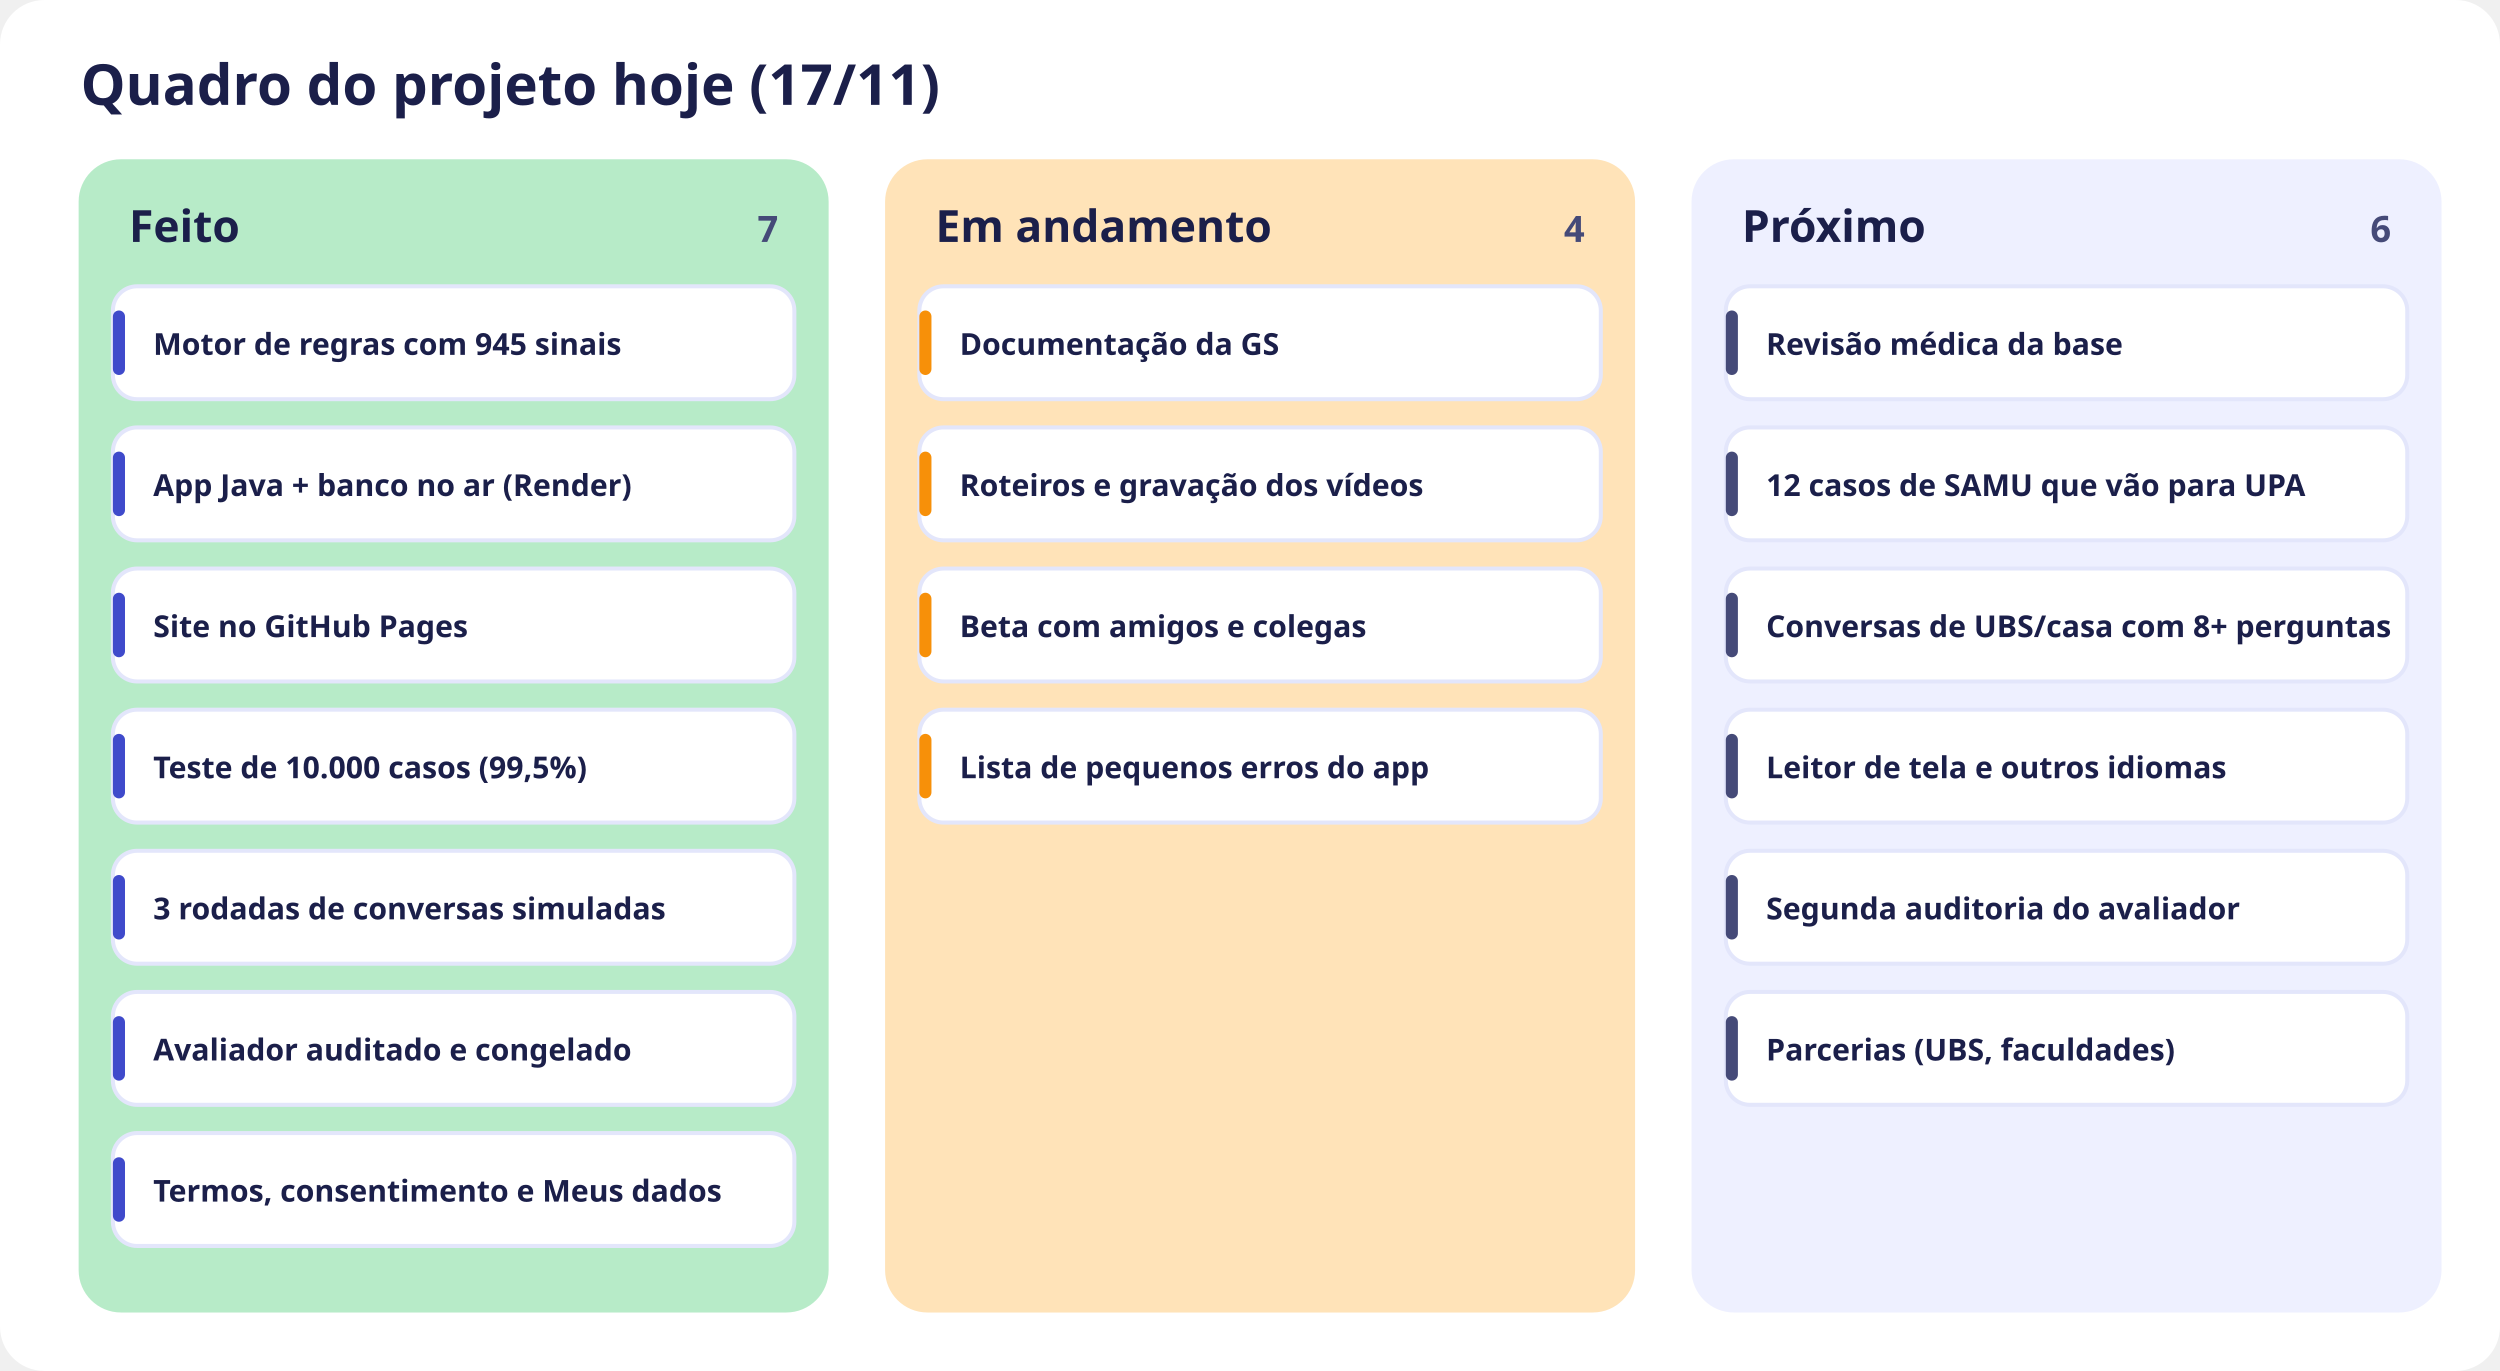
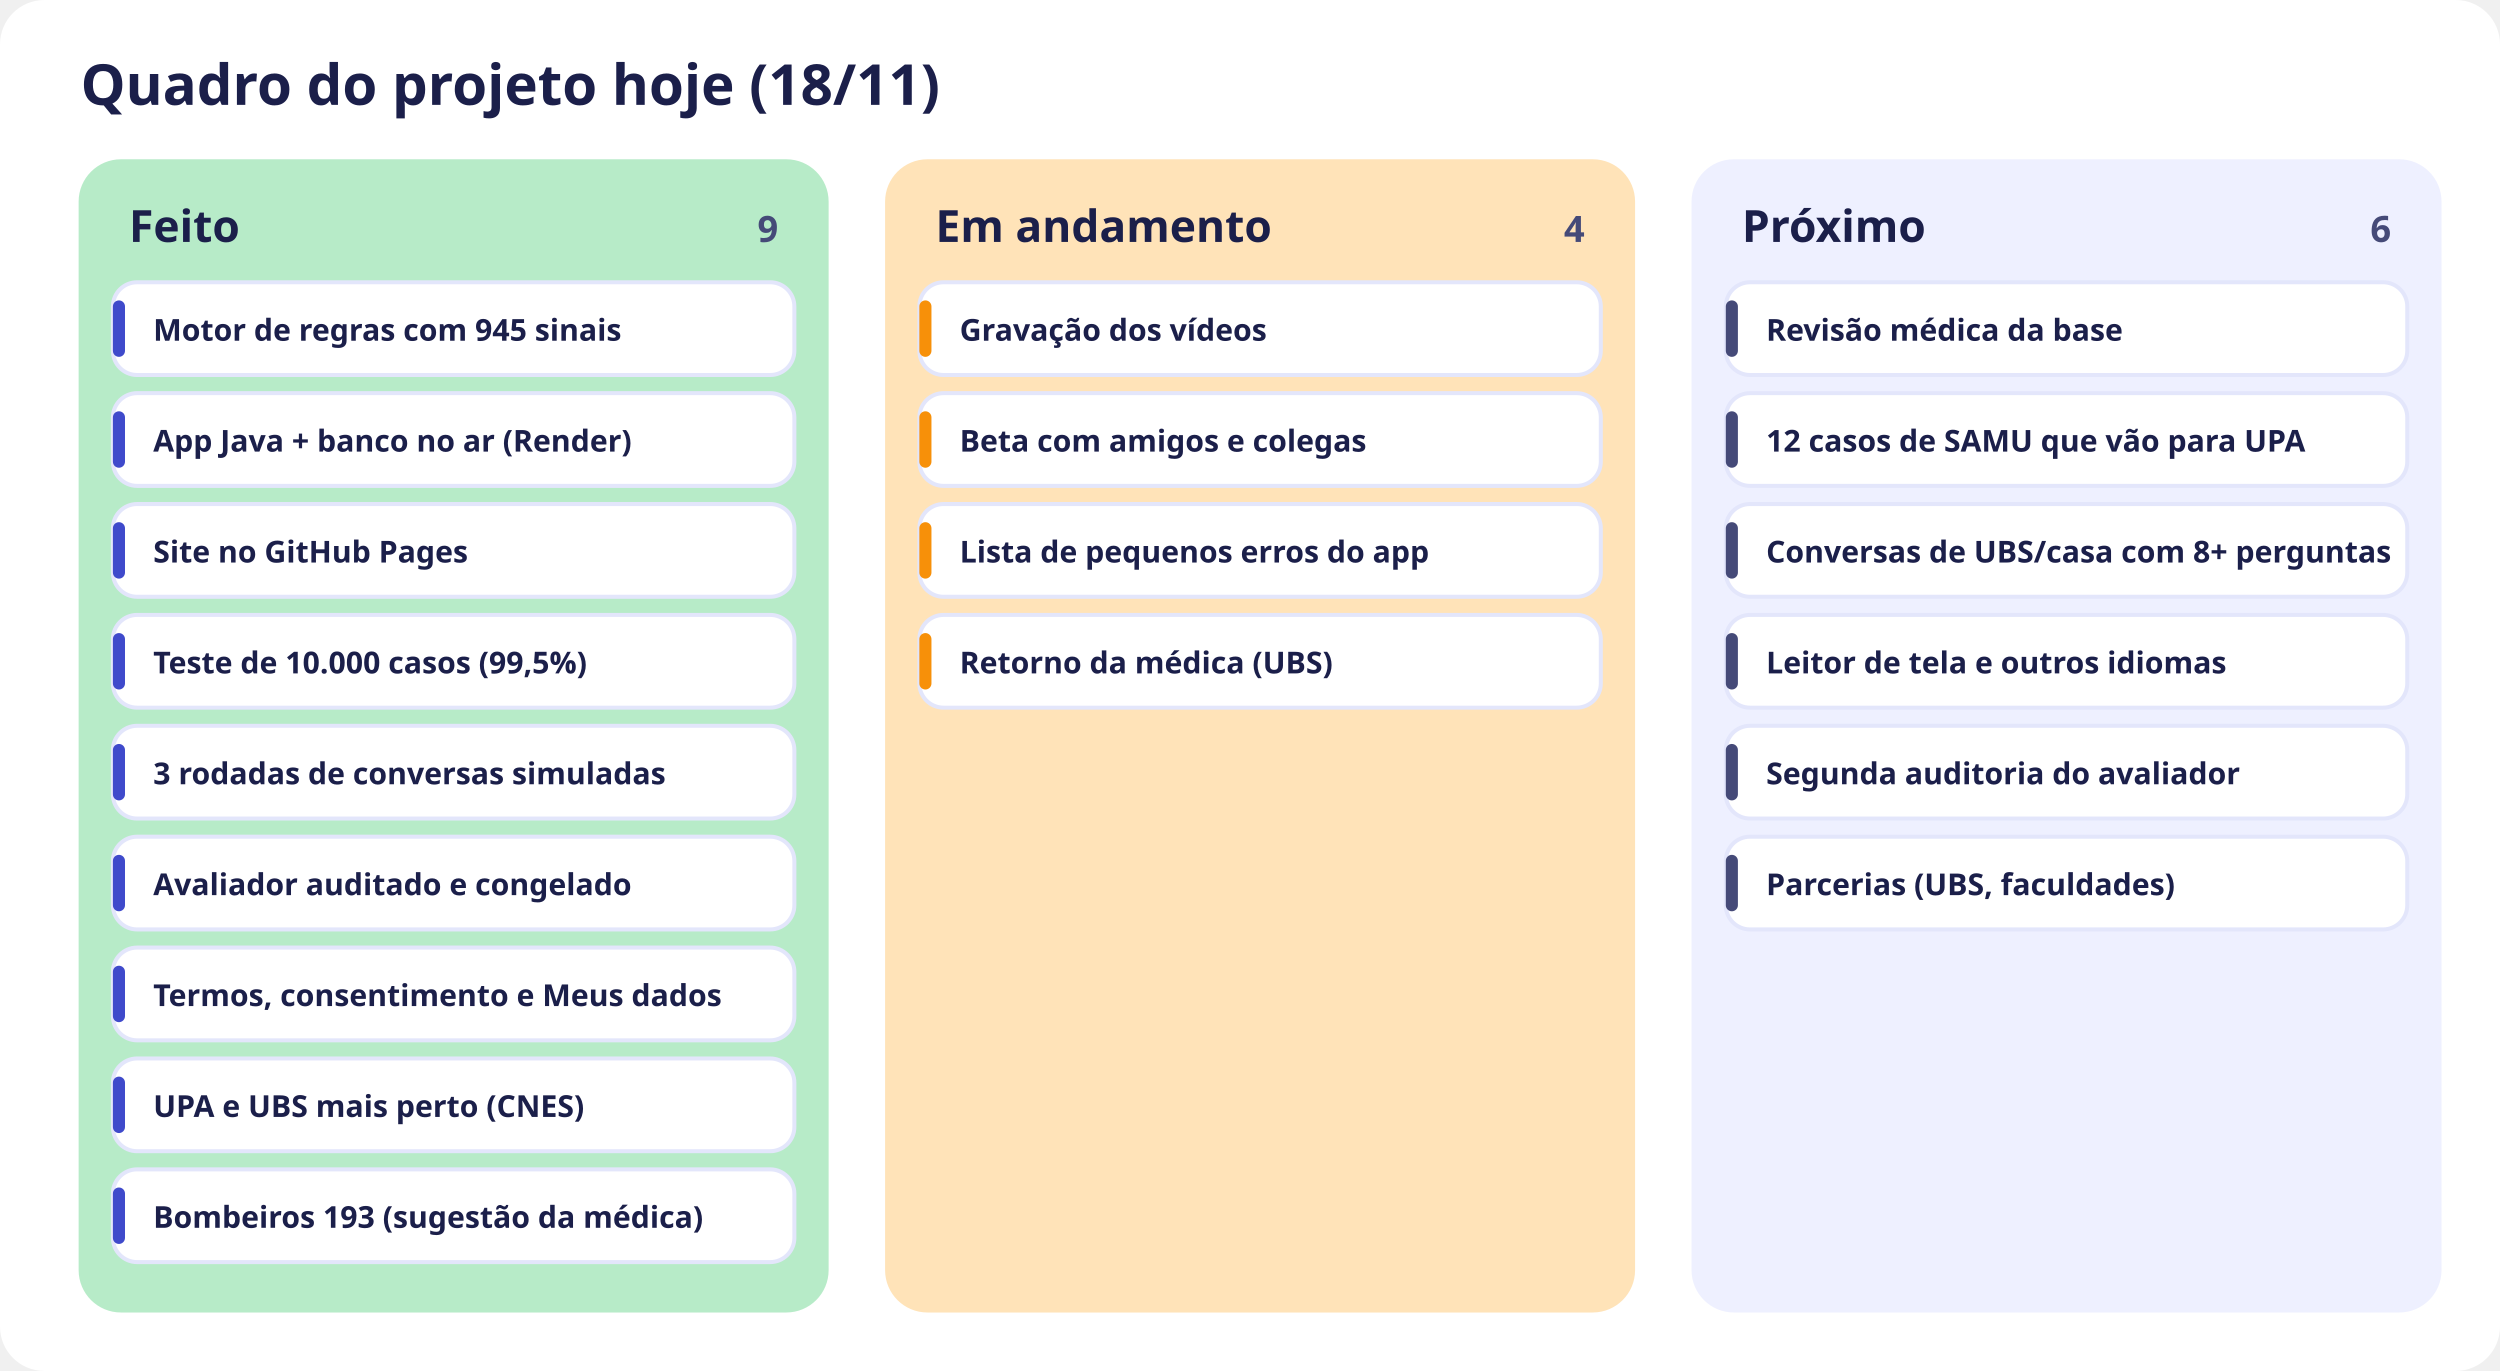
<svg xmlns="http://www.w3.org/2000/svg" width="1240" height="680" viewBox="0 0 1240 680">
  <rect x="0" y="0" width="1240" height="680" rx="22" fill="#FFFFFF" />
-   <text x="40" y="52" font-family="Fredoka" font-size="28" font-weight="600" fill="#1B1F4A" text-anchor="start">Quadro do projeto hoje (17/11)</text>
+   <text x="40" y="52" font-family="Fredoka" font-size="28" font-weight="600" fill="#1B1F4A" text-anchor="start">Quadro do projeto hoje (18/11)</text>
  <rect x="40" y="80" width="370" height="570" rx="20" fill="#B7EBC8" stroke="#B7EBC8" stroke-width="2" opacity="1" />
  <text x="64" y="120" font-family="Fredoka" font-size="22" font-weight="600" fill="#1B1F4A" text-anchor="start">Feito</text>
-   <text x="386" y="120" font-family="Fredoka" font-size="18" font-weight="600" fill="#454A78" text-anchor="end">7</text>
-   <rect x="56" y="142" width="338" height="56" rx="12" fill="#FFFFFF" stroke="#E3E6FB" stroke-width="2" opacity="1" />
-   <rect x="56" y="154" width="6" height="32" rx="3" fill="#3F4ACB" />
-   <text x="76" y="176" font-family="Nunito" font-size="15" font-weight="700" fill="#1B1F4A" text-anchor="start">Motor de regras com 945 sinais</text>
-   <rect x="56" y="212" width="338" height="56" rx="12" fill="#FFFFFF" stroke="#E3E6FB" stroke-width="2" opacity="1" />
-   <rect x="56" y="224" width="6" height="32" rx="3" fill="#3F4ACB" />
-   <text x="76" y="246" font-family="Nunito" font-size="15" font-weight="700" fill="#1B1F4A" text-anchor="start">App Java + banco no ar (Render)</text>
-   <rect x="56" y="282" width="338" height="56" rx="12" fill="#FFFFFF" stroke="#E3E6FB" stroke-width="2" opacity="1" />
-   <rect x="56" y="294" width="6" height="32" rx="3" fill="#3F4ACB" />
-   <text x="76" y="316" font-family="Nunito" font-size="15" font-weight="700" fill="#1B1F4A" text-anchor="start">Site no GitHub Pages</text>
-   <rect x="56" y="352" width="338" height="56" rx="12" fill="#FFFFFF" stroke="#E3E6FB" stroke-width="2" opacity="1" />
-   <rect x="56" y="364" width="6" height="32" rx="3" fill="#3F4ACB" />
-   <text x="76" y="386" font-family="Nunito" font-size="15" font-weight="700" fill="#1B1F4A" text-anchor="start">Teste de 10.000 casos (99,5%)</text>
-   <rect x="56" y="422" width="338" height="56" rx="12" fill="#FFFFFF" stroke="#E3E6FB" stroke-width="2" opacity="1" />
-   <rect x="56" y="434" width="6" height="32" rx="3" fill="#3F4ACB" />
-   <text x="76" y="456" font-family="Nunito" font-size="15" font-weight="700" fill="#1B1F4A" text-anchor="start">3 rodadas de conversas simuladas</text>
-   <rect x="56" y="492" width="338" height="56" rx="12" fill="#FFFFFF" stroke="#E3E6FB" stroke-width="2" opacity="1" />
-   <rect x="56" y="504" width="6" height="32" rx="3" fill="#3F4ACB" />
-   <text x="76" y="526" font-family="Nunito" font-size="15" font-weight="700" fill="#1B1F4A" text-anchor="start">Avaliador auditado e congelado</text>
-   <rect x="56" y="562" width="338" height="56" rx="12" fill="#FFFFFF" stroke="#E3E6FB" stroke-width="2" opacity="1" />
-   <rect x="56" y="574" width="6" height="32" rx="3" fill="#3F4ACB" />
-   <text x="76" y="596" font-family="Nunito" font-size="15" font-weight="700" fill="#1B1F4A" text-anchor="start">Termos, consentimento e Meus dados</text>
+   <text x="386" y="120" font-family="Fredoka" font-size="18" font-weight="600" fill="#454A78" text-anchor="end">9</text>
+   <rect x="56" y="140" width="338" height="46" rx="12" fill="#FFFFFF" stroke="#E3E6FB" stroke-width="2" opacity="1" />
+   <rect x="56" y="149" width="6" height="28" rx="3" fill="#3F4ACB" />
+   <text x="76" y="169" font-family="Nunito" font-size="15" font-weight="700" fill="#1B1F4A" text-anchor="start">Motor de regras com 945 sinais</text>
+   <rect x="56" y="195" width="338" height="46" rx="12" fill="#FFFFFF" stroke="#E3E6FB" stroke-width="2" opacity="1" />
+   <rect x="56" y="204" width="6" height="28" rx="3" fill="#3F4ACB" />
+   <text x="76" y="224" font-family="Nunito" font-size="15" font-weight="700" fill="#1B1F4A" text-anchor="start">App Java + banco no ar (Render)</text>
+   <rect x="56" y="250" width="338" height="46" rx="12" fill="#FFFFFF" stroke="#E3E6FB" stroke-width="2" opacity="1" />
+   <rect x="56" y="259" width="6" height="28" rx="3" fill="#3F4ACB" />
+   <text x="76" y="279" font-family="Nunito" font-size="15" font-weight="700" fill="#1B1F4A" text-anchor="start">Site no GitHub Pages</text>
+   <rect x="56" y="305" width="338" height="46" rx="12" fill="#FFFFFF" stroke="#E3E6FB" stroke-width="2" opacity="1" />
+   <rect x="56" y="314" width="6" height="28" rx="3" fill="#3F4ACB" />
+   <text x="76" y="334" font-family="Nunito" font-size="15" font-weight="700" fill="#1B1F4A" text-anchor="start">Teste de 10.000 casos (99,5%)</text>
+   <rect x="56" y="360" width="338" height="46" rx="12" fill="#FFFFFF" stroke="#E3E6FB" stroke-width="2" opacity="1" />
+   <rect x="56" y="369" width="6" height="28" rx="3" fill="#3F4ACB" />
+   <text x="76" y="389" font-family="Nunito" font-size="15" font-weight="700" fill="#1B1F4A" text-anchor="start">3 rodadas de conversas simuladas</text>
+   <rect x="56" y="415" width="338" height="46" rx="12" fill="#FFFFFF" stroke="#E3E6FB" stroke-width="2" opacity="1" />
+   <rect x="56" y="424" width="6" height="28" rx="3" fill="#3F4ACB" />
+   <text x="76" y="444" font-family="Nunito" font-size="15" font-weight="700" fill="#1B1F4A" text-anchor="start">Avaliador auditado e congelado</text>
+   <rect x="56" y="470" width="338" height="46" rx="12" fill="#FFFFFF" stroke="#E3E6FB" stroke-width="2" opacity="1" />
+   <rect x="56" y="479" width="6" height="28" rx="3" fill="#3F4ACB" />
+   <text x="76" y="499" font-family="Nunito" font-size="15" font-weight="700" fill="#1B1F4A" text-anchor="start">Termos, consentimento e Meus dados</text>
+   <rect x="56" y="525" width="338" height="46" rx="12" fill="#FFFFFF" stroke="#E3E6FB" stroke-width="2" opacity="1" />
+   <rect x="56" y="534" width="6" height="28" rx="3" fill="#3F4ACB" />
+   <text x="76" y="554" font-family="Nunito" font-size="15" font-weight="700" fill="#1B1F4A" text-anchor="start">UPA e UBS mais perto (CNES)</text>
+   <rect x="56" y="580" width="338" height="46" rx="12" fill="#FFFFFF" stroke="#E3E6FB" stroke-width="2" opacity="1" />
+   <rect x="56" y="589" width="6" height="28" rx="3" fill="#3F4ACB" />
+   <text x="76" y="609" font-family="Nunito" font-size="15" font-weight="700" fill="#1B1F4A" text-anchor="start">Bombeiros 193 (sugestão da médica)</text>
  <rect x="440" y="80" width="370" height="570" rx="20" fill="#FFE3B8" stroke="#FFE3B8" stroke-width="2" opacity="1" />
  <text x="464" y="120" font-family="Fredoka" font-size="22" font-weight="600" fill="#1B1F4A" text-anchor="start">Em andamento</text>
  <text x="786" y="120" font-family="Fredoka" font-size="18" font-weight="600" fill="#454A78" text-anchor="end">4</text>
-   <rect x="456" y="142" width="338" height="56" rx="12" fill="#FFFFFF" stroke="#E3E6FB" stroke-width="2" opacity="1" />
-   <rect x="456" y="154" width="6" height="32" rx="3" fill="#F79009" />
-   <text x="476" y="176" font-family="Nunito" font-size="15" font-weight="700" fill="#1B1F4A" text-anchor="start">Documentação da GS</text>
-   <rect x="456" y="212" width="338" height="56" rx="12" fill="#FFFFFF" stroke="#E3E6FB" stroke-width="2" opacity="1" />
-   <rect x="456" y="224" width="6" height="32" rx="3" fill="#F79009" />
-   <text x="476" y="246" font-family="Nunito" font-size="15" font-weight="700" fill="#1B1F4A" text-anchor="start">Roteiros e gravação dos vídeos</text>
-   <rect x="456" y="282" width="338" height="56" rx="12" fill="#FFFFFF" stroke="#E3E6FB" stroke-width="2" opacity="1" />
-   <rect x="456" y="294" width="6" height="32" rx="3" fill="#F79009" />
-   <text x="476" y="316" font-family="Nunito" font-size="15" font-weight="700" fill="#1B1F4A" text-anchor="start">Beta com amigos e colegas</text>
-   <rect x="456" y="352" width="338" height="56" rx="12" fill="#FFFFFF" stroke="#E3E6FB" stroke-width="2" opacity="1" />
-   <rect x="456" y="364" width="6" height="32" rx="3" fill="#F79009" />
-   <text x="476" y="386" font-family="Nunito" font-size="15" font-weight="700" fill="#1B1F4A" text-anchor="start">Lista de pequenos erros do app</text>
+   <rect x="456" y="140" width="338" height="46" rx="12" fill="#FFFFFF" stroke="#E3E6FB" stroke-width="2" opacity="1" />
+   <rect x="456" y="149" width="6" height="28" rx="3" fill="#F79009" />
+   <text x="476" y="169" font-family="Nunito" font-size="15" font-weight="700" fill="#1B1F4A" text-anchor="start">Gravação dos vídeos</text>
+   <rect x="456" y="195" width="338" height="46" rx="12" fill="#FFFFFF" stroke="#E3E6FB" stroke-width="2" opacity="1" />
+   <rect x="456" y="204" width="6" height="28" rx="3" fill="#F79009" />
+   <text x="476" y="224" font-family="Nunito" font-size="15" font-weight="700" fill="#1B1F4A" text-anchor="start">Beta com amigos e colegas</text>
+   <rect x="456" y="250" width="338" height="46" rx="12" fill="#FFFFFF" stroke="#E3E6FB" stroke-width="2" opacity="1" />
+   <rect x="456" y="259" width="6" height="28" rx="3" fill="#F79009" />
+   <text x="476" y="279" font-family="Nunito" font-size="15" font-weight="700" fill="#1B1F4A" text-anchor="start">Lista de pequenos erros do app</text>
+   <rect x="456" y="305" width="338" height="46" rx="12" fill="#FFFFFF" stroke="#E3E6FB" stroke-width="2" opacity="1" />
+   <rect x="456" y="314" width="6" height="28" rx="3" fill="#F79009" />
+   <text x="476" y="334" font-family="Nunito" font-size="15" font-weight="700" fill="#1B1F4A" text-anchor="start">Retorno da médica (UBS)</text>
  <rect x="840" y="80" width="370" height="570" rx="20" fill="#EEF0FF" stroke="#EEF0FF" stroke-width="2" opacity="1" />
  <text x="864" y="120" font-family="Fredoka" font-size="22" font-weight="600" fill="#1B1F4A" text-anchor="start">Próximo</text>
  <text x="1186" y="120" font-family="Fredoka" font-size="18" font-weight="600" fill="#454A78" text-anchor="end">6</text>
-   <rect x="856" y="142" width="338" height="56" rx="12" fill="#FFFFFF" stroke="#E3E6FB" stroke-width="2" opacity="1" />
-   <rect x="856" y="154" width="6" height="32" rx="3" fill="#454A78" />
-   <text x="876" y="176" font-family="Nunito" font-size="15" font-weight="700" fill="#1B1F4A" text-anchor="start">Revisão médica da base</text>
-   <rect x="856" y="212" width="338" height="56" rx="12" fill="#FFFFFF" stroke="#E3E6FB" stroke-width="2" opacity="1" />
-   <rect x="856" y="224" width="6" height="32" rx="3" fill="#454A78" />
-   <text x="876" y="246" font-family="Nunito" font-size="15" font-weight="700" fill="#1B1F4A" text-anchor="start">12 casos de SAMU que vão para UPA</text>
-   <rect x="856" y="282" width="338" height="56" rx="12" fill="#FFFFFF" stroke="#E3E6FB" stroke-width="2" opacity="1" />
-   <rect x="856" y="294" width="6" height="32" rx="3" fill="#454A78" />
-   <text x="876" y="316" font-family="Nunito" font-size="15" font-weight="700" fill="#1B1F4A" text-anchor="start">Conversas de UBS/casa com 8+ perguntas</text>
-   <rect x="856" y="352" width="338" height="56" rx="12" fill="#FFFFFF" stroke="#E3E6FB" stroke-width="2" opacity="1" />
-   <rect x="856" y="364" width="6" height="32" rx="3" fill="#454A78" />
-   <text x="876" y="386" font-family="Nunito" font-size="15" font-weight="700" fill="#1B1F4A" text-anchor="start">Leitor de tela e outros idiomas</text>
-   <rect x="856" y="422" width="338" height="56" rx="12" fill="#FFFFFF" stroke="#E3E6FB" stroke-width="2" opacity="1" />
-   <rect x="856" y="434" width="6" height="32" rx="3" fill="#454A78" />
-   <text x="876" y="456" font-family="Nunito" font-size="15" font-weight="700" fill="#1B1F4A" text-anchor="start">Segunda auditoria do avaliador</text>
-   <rect x="856" y="492" width="338" height="56" rx="12" fill="#FFFFFF" stroke="#E3E6FB" stroke-width="2" opacity="1" />
-   <rect x="856" y="504" width="6" height="32" rx="3" fill="#454A78" />
-   <text x="876" y="526" font-family="Nunito" font-size="15" font-weight="700" fill="#1B1F4A" text-anchor="start">Parcerias (UBS, faculdades)</text>
+   <rect x="856" y="140" width="338" height="46" rx="12" fill="#FFFFFF" stroke="#E3E6FB" stroke-width="2" opacity="1" />
+   <rect x="856" y="149" width="6" height="28" rx="3" fill="#454A78" />
+   <text x="876" y="169" font-family="Nunito" font-size="15" font-weight="700" fill="#1B1F4A" text-anchor="start">Revisão médica da base</text>
+   <rect x="856" y="195" width="338" height="46" rx="12" fill="#FFFFFF" stroke="#E3E6FB" stroke-width="2" opacity="1" />
+   <rect x="856" y="204" width="6" height="28" rx="3" fill="#454A78" />
+   <text x="876" y="224" font-family="Nunito" font-size="15" font-weight="700" fill="#1B1F4A" text-anchor="start">12 casos de SAMU que vão para UPA</text>
+   <rect x="856" y="250" width="338" height="46" rx="12" fill="#FFFFFF" stroke="#E3E6FB" stroke-width="2" opacity="1" />
+   <rect x="856" y="259" width="6" height="28" rx="3" fill="#454A78" />
+   <text x="876" y="279" font-family="Nunito" font-size="15" font-weight="700" fill="#1B1F4A" text-anchor="start">Conversas de UBS/casa com 8+ perguntas</text>
+   <rect x="856" y="305" width="338" height="46" rx="12" fill="#FFFFFF" stroke="#E3E6FB" stroke-width="2" opacity="1" />
+   <rect x="856" y="314" width="6" height="28" rx="3" fill="#454A78" />
+   <text x="876" y="334" font-family="Nunito" font-size="15" font-weight="700" fill="#1B1F4A" text-anchor="start">Leitor de tela e outros idiomas</text>
+   <rect x="856" y="360" width="338" height="46" rx="12" fill="#FFFFFF" stroke="#E3E6FB" stroke-width="2" opacity="1" />
+   <rect x="856" y="369" width="6" height="28" rx="3" fill="#454A78" />
+   <text x="876" y="389" font-family="Nunito" font-size="15" font-weight="700" fill="#1B1F4A" text-anchor="start">Segunda auditoria do avaliador</text>
+   <rect x="856" y="415" width="338" height="46" rx="12" fill="#FFFFFF" stroke="#E3E6FB" stroke-width="2" opacity="1" />
+   <rect x="856" y="424" width="6" height="28" rx="3" fill="#454A78" />
+   <text x="876" y="444" font-family="Nunito" font-size="15" font-weight="700" fill="#1B1F4A" text-anchor="start">Parcerias (UBS, faculdades)</text>
</svg>
